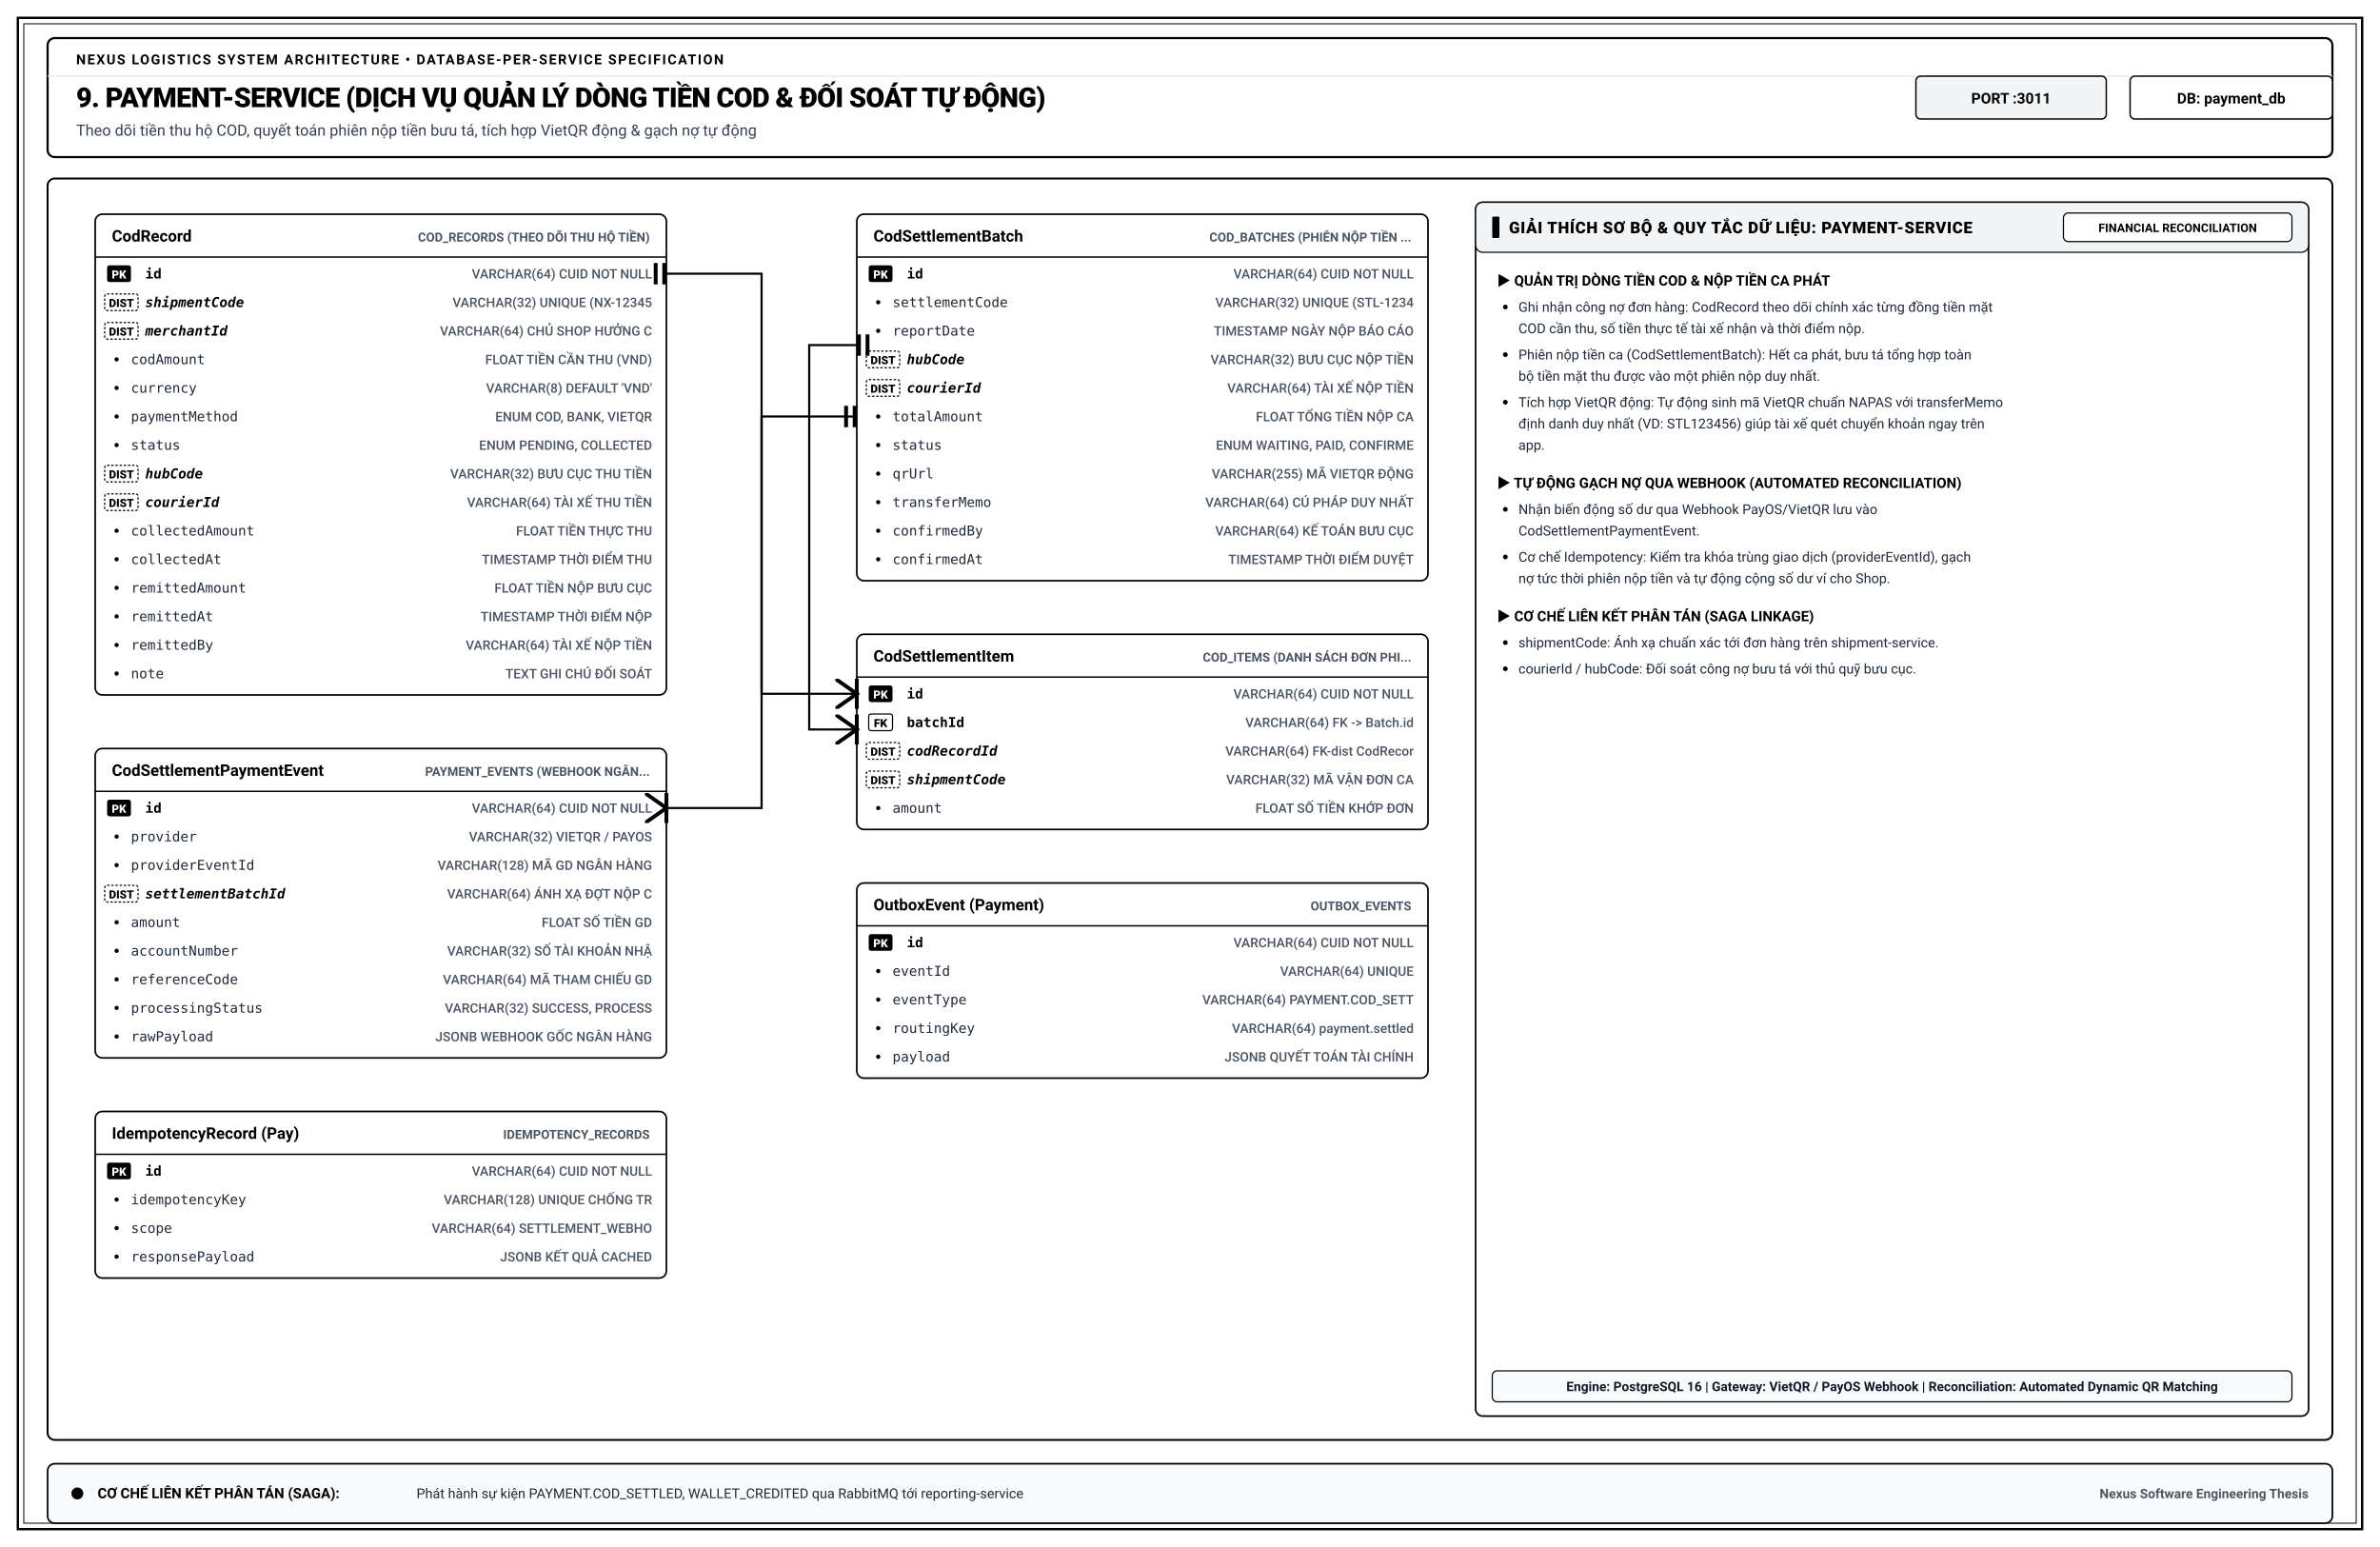
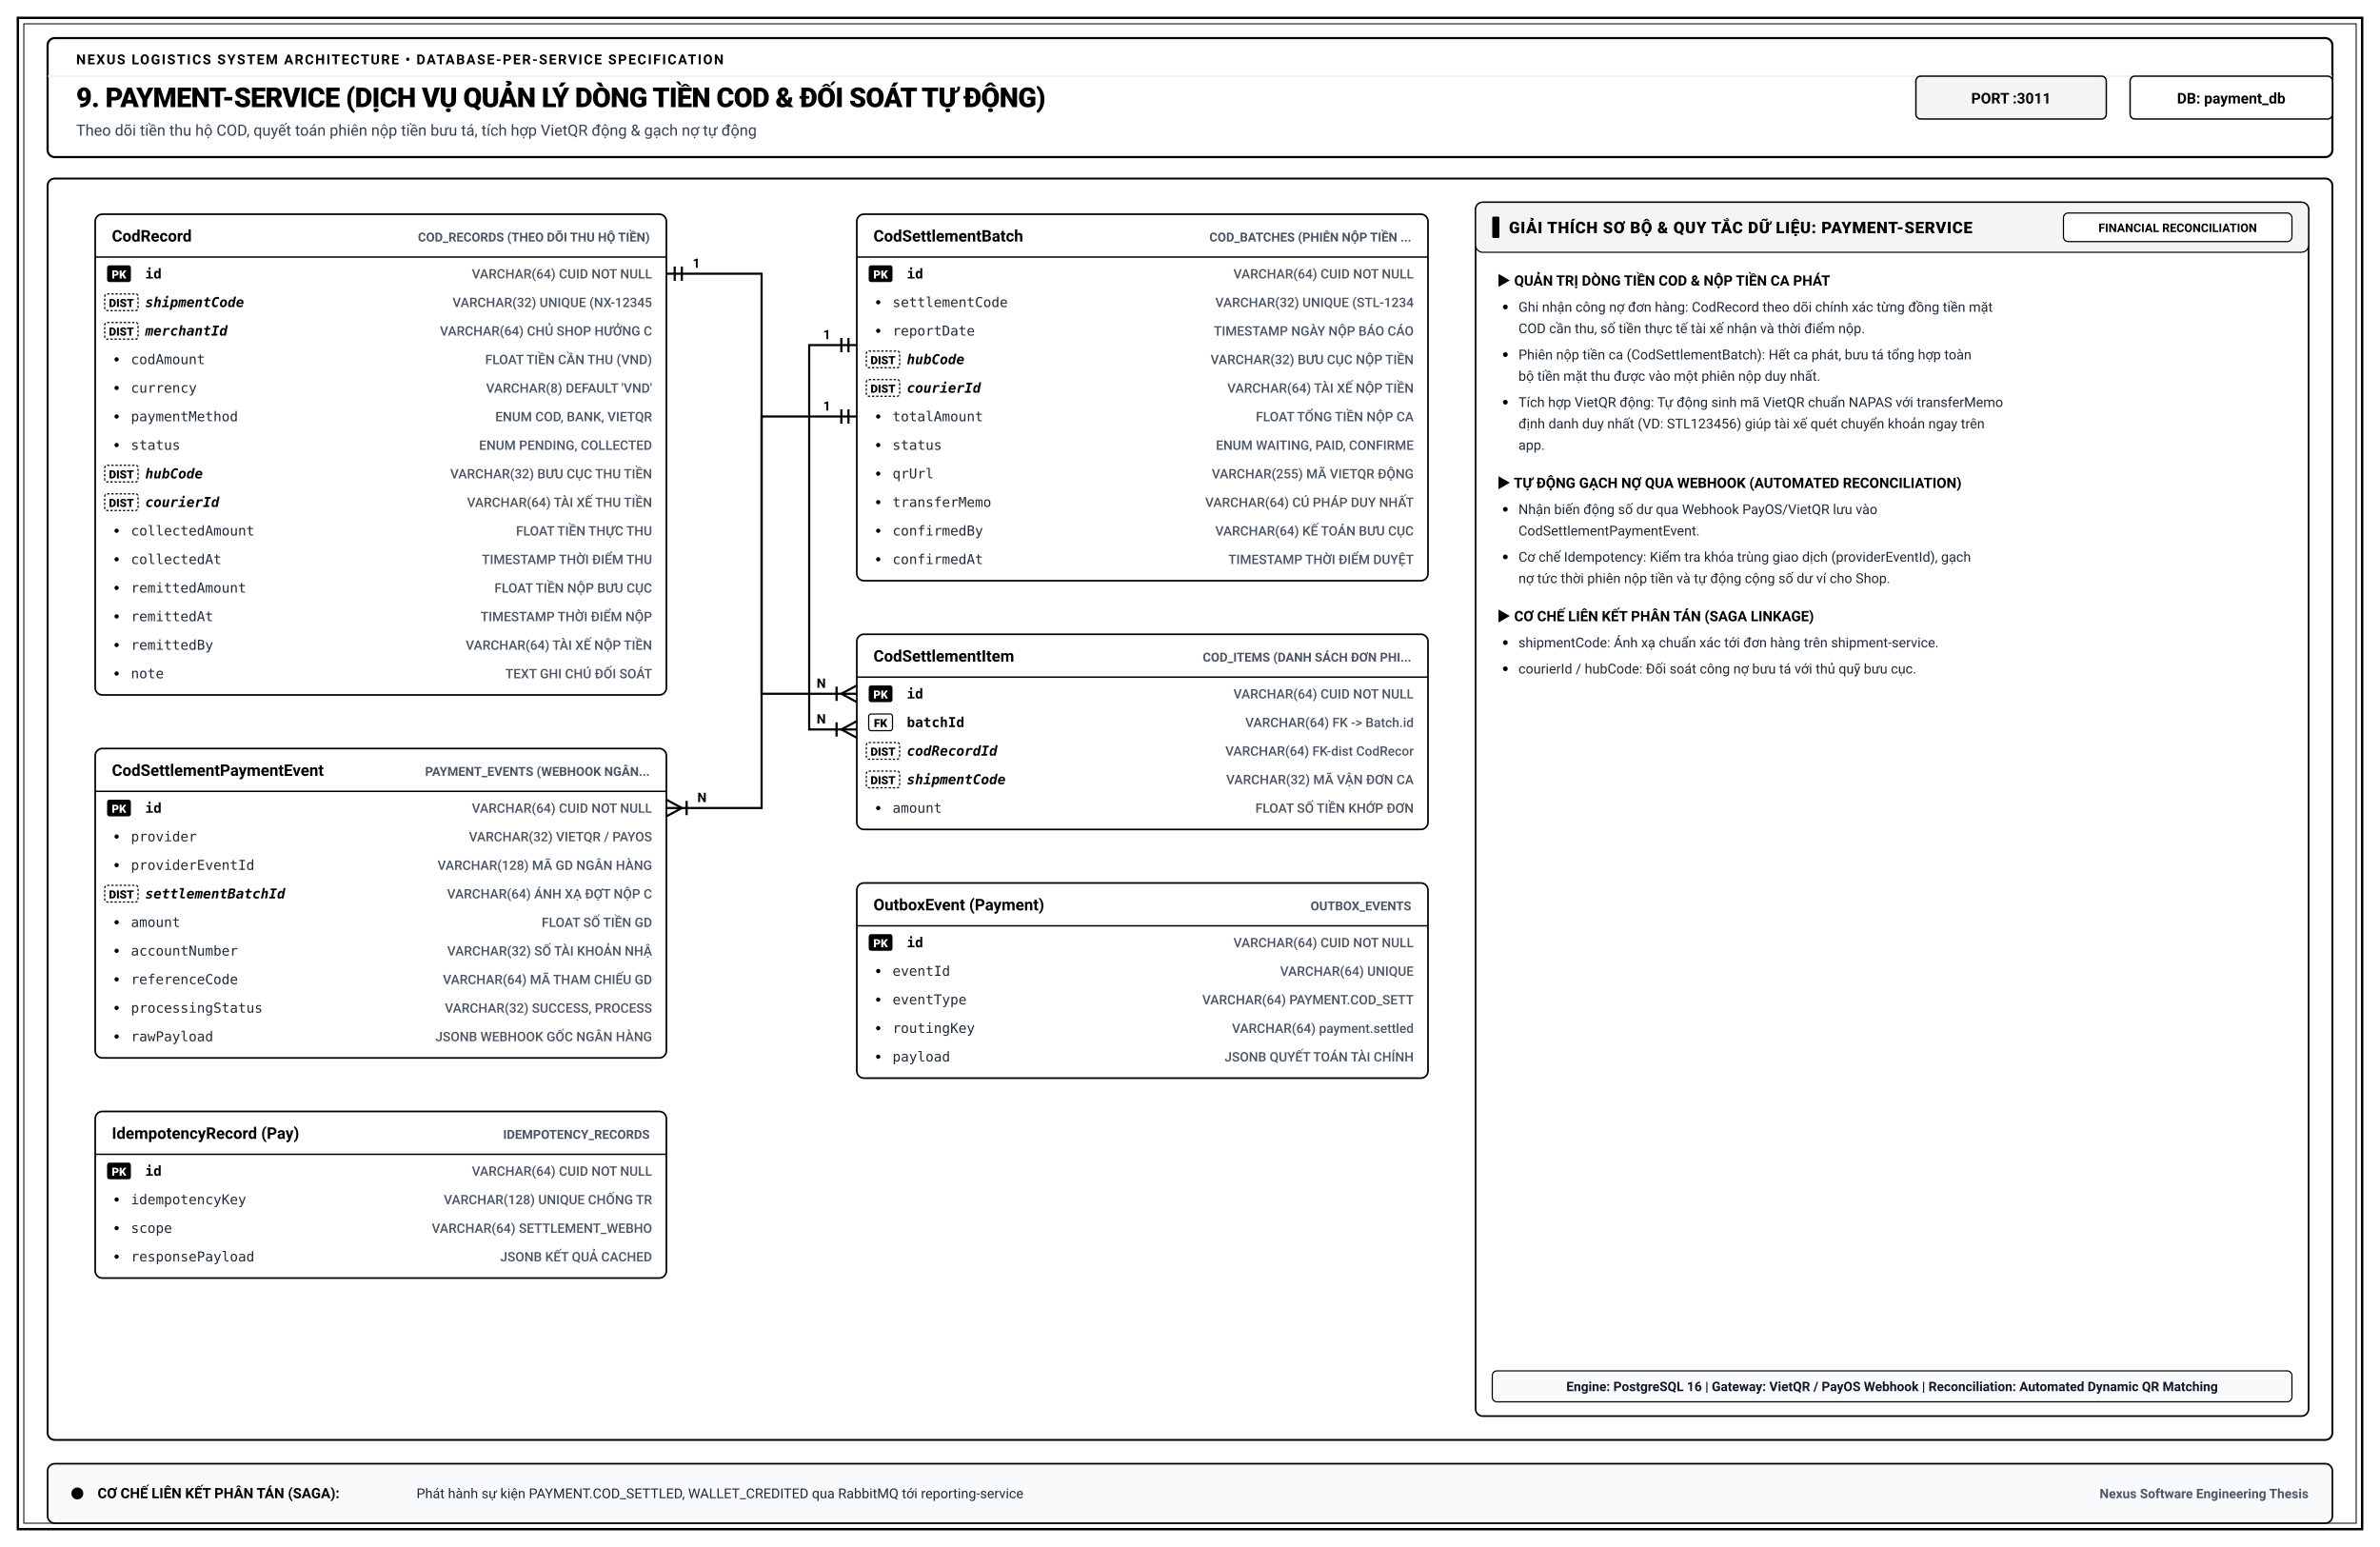
<svg xmlns="http://www.w3.org/2000/svg" viewBox="0 0 2000 1300" width="100%" height="100%" style="background:#FFFFFF;">
-   <defs>
-     <marker id="crow-many" markerWidth="14" markerHeight="14" refX="10" refY="7" orient="auto">
-       <path d="M 0 0 L 10 7 L 0 14 M 10 0 L 10 14" stroke="#000000" stroke-width="1.8" fill="none" />
-     </marker>
-     <marker id="crow-one" markerWidth="14" markerHeight="14" refX="10" refY="7" orient="auto">
-       <line x1="5" y1="2" x2="5" y2="12" stroke="#000000" stroke-width="1.8" />
-       <line x1="9" y1="2" x2="9" y2="12" stroke="#000000" stroke-width="1.8" />
-     </marker>
-     <marker id="arrow-dist" markerWidth="12" markerHeight="12" refX="9" refY="6" orient="auto">
-       <path d="M 0 1 L 9 6 L 0 11 z" fill="#000000" />
-     </marker>
-   </defs>
  <rect width="100%" height="100%" fill="#FFFFFF" />
  <rect x="15" y="15" width="1970" height="1270" fill="none" stroke="#000000" stroke-width="2" />
  <rect x="20" y="20" width="1960" height="1260" fill="none" stroke="#000000" stroke-width="0.8" />
  <style>
    text { font-family: -apple-system, BlinkMacSystemFont, "Segoe UI", Roboto, "Helvetica Neue", Arial, sans-serif; }
    .doc-badge { font-size: 11.5px; font-weight: 700; fill: #000000; letter-spacing: 1.2px; text-transform: uppercase; }
    .doc-title { font-size: 23px; font-weight: 800; fill: #000000; letter-spacing: -0.5px; }
    .doc-subtitle { font-size: 13px; font-weight: 400; fill: #374151; }
    
    .tbl-header { font-size: 13.5px; font-weight: 700; fill: #000000; }
    .tbl-tag { font-size: 10.5px; font-weight: 600; fill: #4B5563; text-transform: uppercase; }
    .tbl-field-pk { font-size: 11.5px; font-weight: 700; fill: #000000; font-family: ui-monospace, Menlo, monospace; }
    .tbl-field-fk { font-size: 11.5px; font-weight: 600; fill: #000000; font-family: ui-monospace, Menlo, monospace; }
    .tbl-field-dist { font-size: 11.5px; font-weight: 600; fill: #000000; font-style: italic; font-family: ui-monospace, Menlo, monospace; }
    .tbl-field-normal { font-size: 11.5px; font-weight: 500; fill: #1F2937; font-family: ui-monospace, Menlo, monospace; }
    .tbl-type { font-size: 11px; font-weight: 500; fill: #4B5563; }

    .badge-pk { font-size: 9.5px; font-weight: 800; fill: #FFFFFF; }
    .badge-fk { font-size: 9.5px; font-weight: 800; fill: #000000; }
    .badge-dist { font-size: 9.5px; font-weight: 800; fill: #000000; }

    .panel-header { font-size: 13.5px; font-weight: 800; fill: #000000; text-transform: uppercase; letter-spacing: 0.5px; }
    .panel-sec-title { font-size: 12px; font-weight: 700; fill: #000000; }
    .panel-body { font-size: 11.5px; font-weight: 400; fill: #1F2937; }
    .panel-bold { font-weight: 700; fill: #000000; }
    .panel-code { font-family: ui-monospace, Menlo, monospace; font-size: 11px; font-weight: 700; fill: #000000; }
  </style>
  <g id="Header" transform="translate(40, 32)">
    <rect width="1920" height="100" rx="6" fill="#FFFFFF" stroke="#000000" stroke-width="1.8" />
    <line x1="0" y1="32" x2="1920" y2="32" stroke="#E5E7EB" stroke-width="1" />
    <text x="24" y="22" class="doc-badge">NEXUS LOGISTICS SYSTEM ARCHITECTURE • DATABASE-PER-SERVICE SPECIFICATION</text>
    <text x="24" y="58" class="doc-title">9. PAYMENT-SERVICE (DỊCH VỤ QUẢN LÝ DÒNG TIỀN COD &amp; ĐỐI SOÁT TỰ ĐỘNG)</text>
    <text x="24" y="82" class="doc-subtitle">Theo dõi tiền thu hộ COD, quyết toán phiên nộp tiền bưu tá, tích hợp VietQR động &amp; gạch nợ tự động</text>
    <rect x="1570" y="32" width="160" height="36" rx="4" fill="#F3F4F6" stroke="#000000" stroke-width="1.2" />
    <text x="1650" y="55" font-size="12.5" font-weight="700" fill="#000000" text-anchor="middle">PORT :3011</text>
    <rect x="1750" y="32" width="170" height="36" rx="4" fill="#FFFFFF" stroke="#000000" stroke-width="1.2" />
    <text x="1835" y="55" font-size="12.5" font-weight="700" fill="#000000" text-anchor="middle">DB: payment_db</text>
  </g>
  <g id="ServiceBody" transform="translate(40, 150)">
    <rect width="1920" height="1060" rx="6" fill="#FFFFFF" stroke="#000000" stroke-width="1.6" />
    <g transform="translate(40, 30)">
      <rect width="480" height="404" rx="6" fill="#FFFFFF" stroke="#000000" stroke-width="1.4" />
      <line x1="0" y1="36" x2="480" y2="36" stroke="#000000" stroke-width="1.2" />
      <text x="14" y="23" class="tbl-header">CodRecord</text>
      <text x="466" y="23" class="tbl-tag" text-anchor="end">COD_RECORDS (THEO DÕI THU HỘ TIỀN)</text>
      <rect x="10" y="43" width="20" height="14" rx="2" fill="#000000" />
      <text x="20" y="54" class="badge-pk" text-anchor="middle">PK</text>
      <text x="42" y="54" class="tbl-field-pk">id</text>
      <text x="468" y="54" class="tbl-type" text-anchor="end">VARCHAR(64) CUID NOT NULL</text>
      <rect x="8" y="67" width="28" height="14" rx="2" fill="#FFFFFF" stroke="#000000" stroke-width="1" stroke-dasharray="2 1.5" />
      <text x="22" y="78" class="badge-dist" text-anchor="middle">DIST</text>
      <text x="42" y="78" class="tbl-field-dist">shipmentCode</text>
      <text x="468" y="78" class="tbl-type" text-anchor="end">VARCHAR(32) UNIQUE (NX-12345</text>
      <rect x="8" y="91" width="28" height="14" rx="2" fill="#FFFFFF" stroke="#000000" stroke-width="1" stroke-dasharray="2 1.5" />
      <text x="22" y="102" class="badge-dist" text-anchor="middle">DIST</text>
      <text x="42" y="102" class="tbl-field-dist">merchantId</text>
      <text x="468" y="102" class="tbl-type" text-anchor="end">VARCHAR(64) CHỦ SHOP HƯỞNG C</text>
      <circle cx="18" cy="122" r="1.8" fill="#000000" />
      <text x="30" y="126" class="tbl-field-normal">codAmount</text>
      <text x="468" y="126" class="tbl-type" text-anchor="end">FLOAT TIỀN CẦN THU (VND)</text>
      <circle cx="18" cy="146" r="1.8" fill="#000000" />
      <text x="30" y="150" class="tbl-field-normal">currency</text>
      <text x="468" y="150" class="tbl-type" text-anchor="end">VARCHAR(8) DEFAULT 'VND'</text>
      <circle cx="18" cy="170" r="1.8" fill="#000000" />
      <text x="30" y="174" class="tbl-field-normal">paymentMethod</text>
      <text x="468" y="174" class="tbl-type" text-anchor="end">ENUM COD, BANK, VIETQR</text>
      <circle cx="18" cy="194" r="1.8" fill="#000000" />
      <text x="30" y="198" class="tbl-field-normal">status</text>
      <text x="468" y="198" class="tbl-type" text-anchor="end">ENUM PENDING, COLLECTED</text>
      <rect x="8" y="211" width="28" height="14" rx="2" fill="#FFFFFF" stroke="#000000" stroke-width="1" stroke-dasharray="2 1.5" />
      <text x="22" y="222" class="badge-dist" text-anchor="middle">DIST</text>
      <text x="42" y="222" class="tbl-field-dist">hubCode</text>
      <text x="468" y="222" class="tbl-type" text-anchor="end">VARCHAR(32) BƯU CỤC THU TIỀN</text>
      <rect x="8" y="235" width="28" height="14" rx="2" fill="#FFFFFF" stroke="#000000" stroke-width="1" stroke-dasharray="2 1.5" />
      <text x="22" y="246" class="badge-dist" text-anchor="middle">DIST</text>
      <text x="42" y="246" class="tbl-field-dist">courierId</text>
      <text x="468" y="246" class="tbl-type" text-anchor="end">VARCHAR(64) TÀI XẾ THU TIỀN</text>
      <circle cx="18" cy="266" r="1.8" fill="#000000" />
      <text x="30" y="270" class="tbl-field-normal">collectedAmount</text>
      <text x="468" y="270" class="tbl-type" text-anchor="end">FLOAT TIỀN THỰC THU</text>
      <circle cx="18" cy="290" r="1.8" fill="#000000" />
      <text x="30" y="294" class="tbl-field-normal">collectedAt</text>
      <text x="468" y="294" class="tbl-type" text-anchor="end">TIMESTAMP THỜI ĐIỂM THU</text>
      <circle cx="18" cy="314" r="1.8" fill="#000000" />
      <text x="30" y="318" class="tbl-field-normal">remittedAmount</text>
      <text x="468" y="318" class="tbl-type" text-anchor="end">FLOAT TIỀN NỘP BƯU CỤC</text>
      <circle cx="18" cy="338" r="1.8" fill="#000000" />
      <text x="30" y="342" class="tbl-field-normal">remittedAt</text>
      <text x="468" y="342" class="tbl-type" text-anchor="end">TIMESTAMP THỜI ĐIỂM NỘP</text>
      <circle cx="18" cy="362" r="1.8" fill="#000000" />
      <text x="30" y="366" class="tbl-field-normal">remittedBy</text>
      <text x="468" y="366" class="tbl-type" text-anchor="end">VARCHAR(64) TÀI XẾ NỘP TIỀN</text>
      <circle cx="18" cy="386" r="1.8" fill="#000000" />
      <text x="30" y="390" class="tbl-field-normal">note</text>
      <text x="468" y="390" class="tbl-type" text-anchor="end">TEXT GHI CHÚ ĐỐI SOÁT</text>
    </g>
    <g transform="translate(680, 30)">
      <rect width="480" height="308" rx="6" fill="#FFFFFF" stroke="#000000" stroke-width="1.4" />
      <line x1="0" y1="36" x2="480" y2="36" stroke="#000000" stroke-width="1.2" />
      <text x="14" y="23" class="tbl-header">CodSettlementBatch</text>
      <text x="466" y="23" class="tbl-tag" text-anchor="end">COD_BATCHES (PHIÊN NỘP TIỀN ...</text>
      <rect x="10" y="43" width="20" height="14" rx="2" fill="#000000" />
      <text x="20" y="54" class="badge-pk" text-anchor="middle">PK</text>
      <text x="42" y="54" class="tbl-field-pk">id</text>
      <text x="468" y="54" class="tbl-type" text-anchor="end">VARCHAR(64) CUID NOT NULL</text>
      <circle cx="18" cy="74" r="1.8" fill="#000000" />
      <text x="30" y="78" class="tbl-field-normal">settlementCode</text>
      <text x="468" y="78" class="tbl-type" text-anchor="end">VARCHAR(32) UNIQUE (STL-1234</text>
      <circle cx="18" cy="98" r="1.8" fill="#000000" />
      <text x="30" y="102" class="tbl-field-normal">reportDate</text>
      <text x="468" y="102" class="tbl-type" text-anchor="end">TIMESTAMP NGÀY NỘP BÁO CÁO</text>
      <rect x="8" y="115" width="28" height="14" rx="2" fill="#FFFFFF" stroke="#000000" stroke-width="1" stroke-dasharray="2 1.5" />
      <text x="22" y="126" class="badge-dist" text-anchor="middle">DIST</text>
      <text x="42" y="126" class="tbl-field-dist">hubCode</text>
      <text x="468" y="126" class="tbl-type" text-anchor="end">VARCHAR(32) BƯU CỤC NỘP TIỀN</text>
      <rect x="8" y="139" width="28" height="14" rx="2" fill="#FFFFFF" stroke="#000000" stroke-width="1" stroke-dasharray="2 1.5" />
      <text x="22" y="150" class="badge-dist" text-anchor="middle">DIST</text>
      <text x="42" y="150" class="tbl-field-dist">courierId</text>
      <text x="468" y="150" class="tbl-type" text-anchor="end">VARCHAR(64) TÀI XẾ NỘP TIỀN</text>
      <circle cx="18" cy="170" r="1.8" fill="#000000" />
      <text x="30" y="174" class="tbl-field-normal">totalAmount</text>
      <text x="468" y="174" class="tbl-type" text-anchor="end">FLOAT TỔNG TIỀN NỘP CA</text>
      <circle cx="18" cy="194" r="1.8" fill="#000000" />
      <text x="30" y="198" class="tbl-field-normal">status</text>
      <text x="468" y="198" class="tbl-type" text-anchor="end">ENUM WAITING, PAID, CONFIRME</text>
      <circle cx="18" cy="218" r="1.8" fill="#000000" />
      <text x="30" y="222" class="tbl-field-normal">qrUrl</text>
      <text x="468" y="222" class="tbl-type" text-anchor="end">VARCHAR(255) MÃ VIETQR ĐỘNG</text>
      <circle cx="18" cy="242" r="1.8" fill="#000000" />
      <text x="30" y="246" class="tbl-field-normal">transferMemo</text>
      <text x="468" y="246" class="tbl-type" text-anchor="end">VARCHAR(64) CÚ PHÁP DUY NHẤT</text>
      <circle cx="18" cy="266" r="1.8" fill="#000000" />
      <text x="30" y="270" class="tbl-field-normal">confirmedBy</text>
      <text x="468" y="270" class="tbl-type" text-anchor="end">VARCHAR(64) KẾ TOÁN BƯU CỤC</text>
      <circle cx="18" cy="290" r="1.8" fill="#000000" />
      <text x="30" y="294" class="tbl-field-normal">confirmedAt</text>
      <text x="468" y="294" class="tbl-type" text-anchor="end">TIMESTAMP THỜI ĐIỂM DUYỆT</text>
    </g>
    <g transform="translate(680, 383)">
      <rect width="480" height="164" rx="6" fill="#FFFFFF" stroke="#000000" stroke-width="1.4" />
      <line x1="0" y1="36" x2="480" y2="36" stroke="#000000" stroke-width="1.2" />
      <text x="14" y="23" class="tbl-header">CodSettlementItem</text>
      <text x="466" y="23" class="tbl-tag" text-anchor="end">COD_ITEMS (DANH SÁCH ĐƠN PHI...</text>
      <rect x="10" y="43" width="20" height="14" rx="2" fill="#000000" />
      <text x="20" y="54" class="badge-pk" text-anchor="middle">PK</text>
      <text x="42" y="54" class="tbl-field-pk">id</text>
      <text x="468" y="54" class="tbl-type" text-anchor="end">VARCHAR(64) CUID NOT NULL</text>
      <rect x="10" y="67" width="20" height="14" rx="2" fill="#FFFFFF" stroke="#000000" stroke-width="1" />
      <text x="20" y="78" class="badge-fk" text-anchor="middle">FK</text>
      <text x="42" y="78" class="tbl-field-fk">batchId</text>
      <text x="468" y="78" class="tbl-type" text-anchor="end">VARCHAR(64) FK -&gt; Batch.id</text>
      <rect x="8" y="91" width="28" height="14" rx="2" fill="#FFFFFF" stroke="#000000" stroke-width="1" stroke-dasharray="2 1.5" />
      <text x="22" y="102" class="badge-dist" text-anchor="middle">DIST</text>
      <text x="42" y="102" class="tbl-field-dist">codRecordId</text>
      <text x="468" y="102" class="tbl-type" text-anchor="end">VARCHAR(64) FK-dist CodRecor</text>
      <rect x="8" y="115" width="28" height="14" rx="2" fill="#FFFFFF" stroke="#000000" stroke-width="1" stroke-dasharray="2 1.5" />
      <text x="22" y="126" class="badge-dist" text-anchor="middle">DIST</text>
      <text x="42" y="126" class="tbl-field-dist">shipmentCode</text>
      <text x="468" y="126" class="tbl-type" text-anchor="end">VARCHAR(32) MÃ VẬN ĐƠN CA</text>
      <circle cx="18" cy="146" r="1.8" fill="#000000" />
      <text x="30" y="150" class="tbl-field-normal">amount</text>
      <text x="468" y="150" class="tbl-type" text-anchor="end">FLOAT SỐ TIỀN KHỚP ĐƠN</text>
    </g>
    <g transform="translate(40, 479)">
      <rect width="480" height="260" rx="6" fill="#FFFFFF" stroke="#000000" stroke-width="1.4" />
      <line x1="0" y1="36" x2="480" y2="36" stroke="#000000" stroke-width="1.2" />
      <text x="14" y="23" class="tbl-header">CodSettlementPaymentEvent</text>
      <text x="466" y="23" class="tbl-tag" text-anchor="end">PAYMENT_EVENTS (WEBHOOK NGÂN...</text>
      <rect x="10" y="43" width="20" height="14" rx="2" fill="#000000" />
      <text x="20" y="54" class="badge-pk" text-anchor="middle">PK</text>
      <text x="42" y="54" class="tbl-field-pk">id</text>
      <text x="468" y="54" class="tbl-type" text-anchor="end">VARCHAR(64) CUID NOT NULL</text>
      <circle cx="18" cy="74" r="1.8" fill="#000000" />
      <text x="30" y="78" class="tbl-field-normal">provider</text>
      <text x="468" y="78" class="tbl-type" text-anchor="end">VARCHAR(32) VIETQR / PAYOS</text>
      <circle cx="18" cy="98" r="1.8" fill="#000000" />
      <text x="30" y="102" class="tbl-field-normal">providerEventId</text>
      <text x="468" y="102" class="tbl-type" text-anchor="end">VARCHAR(128) MÃ GD NGÂN HÀNG</text>
      <rect x="8" y="115" width="28" height="14" rx="2" fill="#FFFFFF" stroke="#000000" stroke-width="1" stroke-dasharray="2 1.5" />
      <text x="22" y="126" class="badge-dist" text-anchor="middle">DIST</text>
      <text x="42" y="126" class="tbl-field-dist">settlementBatchId</text>
      <text x="468" y="126" class="tbl-type" text-anchor="end">VARCHAR(64) ÁNH XẠ ĐỢT NỘP C</text>
      <circle cx="18" cy="146" r="1.8" fill="#000000" />
      <text x="30" y="150" class="tbl-field-normal">amount</text>
      <text x="468" y="150" class="tbl-type" text-anchor="end">FLOAT SỐ TIỀN GD</text>
      <circle cx="18" cy="170" r="1.8" fill="#000000" />
      <text x="30" y="174" class="tbl-field-normal">accountNumber</text>
      <text x="468" y="174" class="tbl-type" text-anchor="end">VARCHAR(32) SỐ TÀI KHOẢN NHẬ</text>
      <circle cx="18" cy="194" r="1.8" fill="#000000" />
      <text x="30" y="198" class="tbl-field-normal">referenceCode</text>
      <text x="468" y="198" class="tbl-type" text-anchor="end">VARCHAR(64) MÃ THAM CHIẾU GD</text>
      <circle cx="18" cy="218" r="1.8" fill="#000000" />
      <text x="30" y="222" class="tbl-field-normal">processingStatus</text>
      <text x="468" y="222" class="tbl-type" text-anchor="end">VARCHAR(32) SUCCESS, PROCESS</text>
      <circle cx="18" cy="242" r="1.8" fill="#000000" />
      <text x="30" y="246" class="tbl-field-normal">rawPayload</text>
      <text x="468" y="246" class="tbl-type" text-anchor="end">JSONB WEBHOOK GỐC NGÂN HÀNG</text>
    </g>
    <g transform="translate(40, 784)">
      <rect width="480" height="140" rx="6" fill="#FFFFFF" stroke="#000000" stroke-width="1.4" />
      <line x1="0" y1="36" x2="480" y2="36" stroke="#000000" stroke-width="1.2" />
      <text x="14" y="23" class="tbl-header">IdempotencyRecord (Pay)</text>
      <text x="466" y="23" class="tbl-tag" text-anchor="end">IDEMPOTENCY_RECORDS</text>
      <rect x="10" y="43" width="20" height="14" rx="2" fill="#000000" />
      <text x="20" y="54" class="badge-pk" text-anchor="middle">PK</text>
      <text x="42" y="54" class="tbl-field-pk">id</text>
      <text x="468" y="54" class="tbl-type" text-anchor="end">VARCHAR(64) CUID NOT NULL</text>
      <circle cx="18" cy="74" r="1.8" fill="#000000" />
      <text x="30" y="78" class="tbl-field-normal">idempotencyKey</text>
      <text x="468" y="78" class="tbl-type" text-anchor="end">VARCHAR(128) UNIQUE CHỐNG TR</text>
      <circle cx="18" cy="98" r="1.8" fill="#000000" />
      <text x="30" y="102" class="tbl-field-normal">scope</text>
      <text x="468" y="102" class="tbl-type" text-anchor="end">VARCHAR(64) SETTLEMENT_WEBHO</text>
      <circle cx="18" cy="122" r="1.8" fill="#000000" />
      <text x="30" y="126" class="tbl-field-normal">responsePayload</text>
      <text x="468" y="126" class="tbl-type" text-anchor="end">JSONB KẾT QUẢ CACHED</text>
    </g>
    <g transform="translate(680, 592)">
      <rect width="480" height="164" rx="6" fill="#FFFFFF" stroke="#000000" stroke-width="1.4" />
      <line x1="0" y1="36" x2="480" y2="36" stroke="#000000" stroke-width="1.2" />
      <text x="14" y="23" class="tbl-header">OutboxEvent (Payment)</text>
      <text x="466" y="23" class="tbl-tag" text-anchor="end">OUTBOX_EVENTS</text>
      <rect x="10" y="43" width="20" height="14" rx="2" fill="#000000" />
      <text x="20" y="54" class="badge-pk" text-anchor="middle">PK</text>
      <text x="42" y="54" class="tbl-field-pk">id</text>
      <text x="468" y="54" class="tbl-type" text-anchor="end">VARCHAR(64) CUID NOT NULL</text>
      <circle cx="18" cy="74" r="1.8" fill="#000000" />
      <text x="30" y="78" class="tbl-field-normal">eventId</text>
      <text x="468" y="78" class="tbl-type" text-anchor="end">VARCHAR(64) UNIQUE</text>
      <circle cx="18" cy="98" r="1.8" fill="#000000" />
      <text x="30" y="102" class="tbl-field-normal">eventType</text>
      <text x="468" y="102" class="tbl-type" text-anchor="end">VARCHAR(64) PAYMENT.COD_SETT</text>
      <circle cx="18" cy="122" r="1.8" fill="#000000" />
      <text x="30" y="126" class="tbl-field-normal">routingKey</text>
      <text x="468" y="126" class="tbl-type" text-anchor="end">VARCHAR(64) payment.settled</text>
      <circle cx="18" cy="146" r="1.8" fill="#000000" />
      <text x="30" y="150" class="tbl-field-normal">payload</text>
      <text x="468" y="150" class="tbl-type" text-anchor="end">JSONB QUYẾT TOÁN TÀI CHÍNH</text>
    </g>
-     <path d="M 520 80 L 600 80 L 600 433 L 680 433" stroke="#000000" stroke-width="1.8" fill="none" marker-start="url(#crow-one)" marker-end="url(#crow-many)" />
-     <path d="M 680 140 L 640 140 L 640 463 L 680 463" stroke="#000000" stroke-width="1.8" fill="none" marker-start="url(#crow-one)" marker-end="url(#crow-many)" />
-     <path d="M 520 529 L 600 529 L 600 200 L 680 200" stroke="#000000" stroke-width="1.8" fill="none" marker-start="url(#crow-many)" marker-end="url(#crow-one)" />
+     <path d="M 520 80 L 600 80 L 600 433 L 680 433" stroke="#000000" stroke-width="1.8" fill="none" />
+     <line x1="527.0" y1="74.0" x2="527.0" y2="86.0" stroke="#000000" stroke-width="1.8" />
+     <line x1="533.0" y1="74.0" x2="533.0" y2="86.0" stroke="#000000" stroke-width="1.8" />
+     <text x="542.0" y="75.0" font-size="11" font-weight="700" fill="#000000" text-anchor="start">1</text>
+     <path d="M 667.0 433.0 L 680.0 426.0 M 667.0 433.0 L 680.0 440.0" stroke="#000000" stroke-width="1.8" fill="none" />
+     <line x1="663.0" y1="427.0" x2="663.0" y2="439.0" stroke="#000000" stroke-width="1.8" />
+     <text x="654.0" y="428.0" font-size="11" font-weight="700" fill="#000000" text-anchor="end">N</text>
+     <path d="M 680 140 L 640 140 L 640 463 L 680 463" stroke="#000000" stroke-width="1.8" fill="none" />
+     <line x1="673.0" y1="134.0" x2="673.0" y2="146.0" stroke="#000000" stroke-width="1.8" />
+     <line x1="667.0" y1="134.0" x2="667.0" y2="146.0" stroke="#000000" stroke-width="1.8" />
+     <text x="658.0" y="135.0" font-size="11" font-weight="700" fill="#000000" text-anchor="end">1</text>
+     <path d="M 667.0 463.0 L 680.0 456.0 M 667.0 463.0 L 680.0 470.0" stroke="#000000" stroke-width="1.8" fill="none" />
+     <line x1="663.0" y1="457.0" x2="663.0" y2="469.0" stroke="#000000" stroke-width="1.8" />
+     <text x="654.0" y="458.0" font-size="11" font-weight="700" fill="#000000" text-anchor="end">N</text>
+     <path d="M 520 529 L 600 529 L 600 200 L 680 200" stroke="#000000" stroke-width="1.8" fill="none" />
+     <path d="M 533.0 529.0 L 520.0 522.0 M 533.0 529.0 L 520.0 536.0" stroke="#000000" stroke-width="1.8" fill="none" />
+     <line x1="537.0" y1="523.0" x2="537.0" y2="535.0" stroke="#000000" stroke-width="1.8" />
+     <text x="546.0" y="524.0" font-size="11" font-weight="700" fill="#000000" text-anchor="start">N</text>
+     <line x1="673.0" y1="194.0" x2="673.0" y2="206.0" stroke="#000000" stroke-width="1.8" />
+     <line x1="667.0" y1="194.0" x2="667.0" y2="206.0" stroke="#000000" stroke-width="1.8" />
+     <text x="658.0" y="195.0" font-size="11" font-weight="700" fill="#000000" text-anchor="end">1</text>
    <g transform="translate(1200, 20)">
      <rect width="700" height="1020" rx="6" fill="#FFFFFF" stroke="#000000" stroke-width="1.4" />
      <rect x="0" y="0" width="700" height="42" rx="6" fill="#F3F4F6" stroke="#000000" stroke-width="1" />
      <rect x="14" y="12" width="6" height="18" rx="1" fill="#000000" />
      <text x="28" y="26" class="panel-header">GIẢI THÍCH SƠ BỘ &amp; QUY TẮC DỮ LIỆU: PAYMENT-SERVICE</text>
      <rect x="494" y="9" width="192" height="24" rx="4" fill="#FFFFFF" stroke="#000000" stroke-width="1" />
      <text x="590.0" y="25" font-size="10" font-weight="700" fill="#000000" text-anchor="middle">FINANCIAL RECONCILIATION</text>
      <text x="18" y="70" class="panel-sec-title">▶ QUẢN TRỊ DÒNG TIỀN COD &amp; NỘP TIỀN CA PHÁT</text>
      <circle cx="25" cy="88" r="2" fill="#000000" />
      <text x="36" y="92" class="panel-body">Ghi nhận công nợ đơn hàng: CodRecord theo dõi chính xác từng đồng tiền mặt</text>
      <text x="36" y="110" class="panel-body">COD cần thu, số tiền thực tế tài xế nhận và thời điểm nộp.</text>
      <circle cx="25" cy="128" r="2" fill="#000000" />
      <text x="36" y="132" class="panel-body">Phiên nộp tiền ca (CodSettlementBatch): Hết ca phát, bưu tá tổng hợp toàn</text>
      <text x="36" y="150" class="panel-body">bộ tiền mặt thu được vào một phiên nộp duy nhất.</text>
      <circle cx="25" cy="168" r="2" fill="#000000" />
      <text x="36" y="172" class="panel-body">Tích hợp VietQR động: Tự động sinh mã VietQR chuẩn NAPAS với transferMemo</text>
      <text x="36" y="190" class="panel-body">định danh duy nhất (VD: STL123456) giúp tài xế quét chuyển khoản ngay trên</text>
      <text x="36" y="208" class="panel-body">app.</text>
      <text x="18" y="240" class="panel-sec-title">▶ TỰ ĐỘNG GẠCH NỢ QUA WEBHOOK (AUTOMATED RECONCILIATION)</text>
      <circle cx="25" cy="258" r="2" fill="#000000" />
      <text x="36" y="262" class="panel-body">Nhận biến động số dư qua Webhook PayOS/VietQR lưu vào</text>
      <text x="36" y="280" class="panel-body">CodSettlementPaymentEvent.</text>
      <circle cx="25" cy="298" r="2" fill="#000000" />
      <text x="36" y="302" class="panel-body">Cơ chế Idempotency: Kiểm tra khóa trùng giao dịch (providerEventId), gạch</text>
      <text x="36" y="320" class="panel-body">nợ tức thời phiên nộp tiền và tự động cộng số dư ví cho Shop.</text>
      <text x="18" y="352" class="panel-sec-title">▶ CƠ CHẾ LIÊN KẾT PHÂN TÁN (SAGA LINKAGE)</text>
      <circle cx="25" cy="370" r="2" fill="#000000" />
      <text x="36" y="374" class="panel-body">shipmentCode: Ánh xạ chuẩn xác tới đơn hàng trên shipment-service.</text>
      <circle cx="25" cy="392" r="2" fill="#000000" />
      <text x="36" y="396" class="panel-body">courierId / hubCode: Đối soát công nợ bưu tá với thủ quỹ bưu cục.</text>
      <rect x="14" y="982" width="672" height="26" rx="4" fill="#F9FAFB" stroke="#000000" stroke-width="1" />
      <text x="350.0" y="999" font-size="11" font-weight="600" fill="#111827" text-anchor="middle">Engine: PostgreSQL 16 | Gateway: VietQR / PayOS Webhook | Reconciliation: Automated Dynamic QR Matching</text>
    </g>
  </g>
  <g id="FooterSaga" transform="translate(40, 1230)">
    <rect width="1920" height="50" rx="6" fill="#F9FAFB" stroke="#000000" stroke-width="1.4" />
    <circle cx="25" cy="25" r="5" fill="#000000" />
    <text x="42" y="29" font-size="12" font-weight="700" fill="#000000">CƠ CHẾ LIÊN KẾT PHÂN TÁN (SAGA):</text>
    <text x="310" y="29" font-size="11.5" fill="#1F2937">Phát hành sự kiện PAYMENT.COD_SETTLED, WALLET_CREDITED qua RabbitMQ tới reporting-service</text>
    <text x="1900" y="29" font-size="11" font-weight="600" fill="#4B5563" text-anchor="end">Nexus Software Engineering Thesis</text>
  </g>
</svg>
